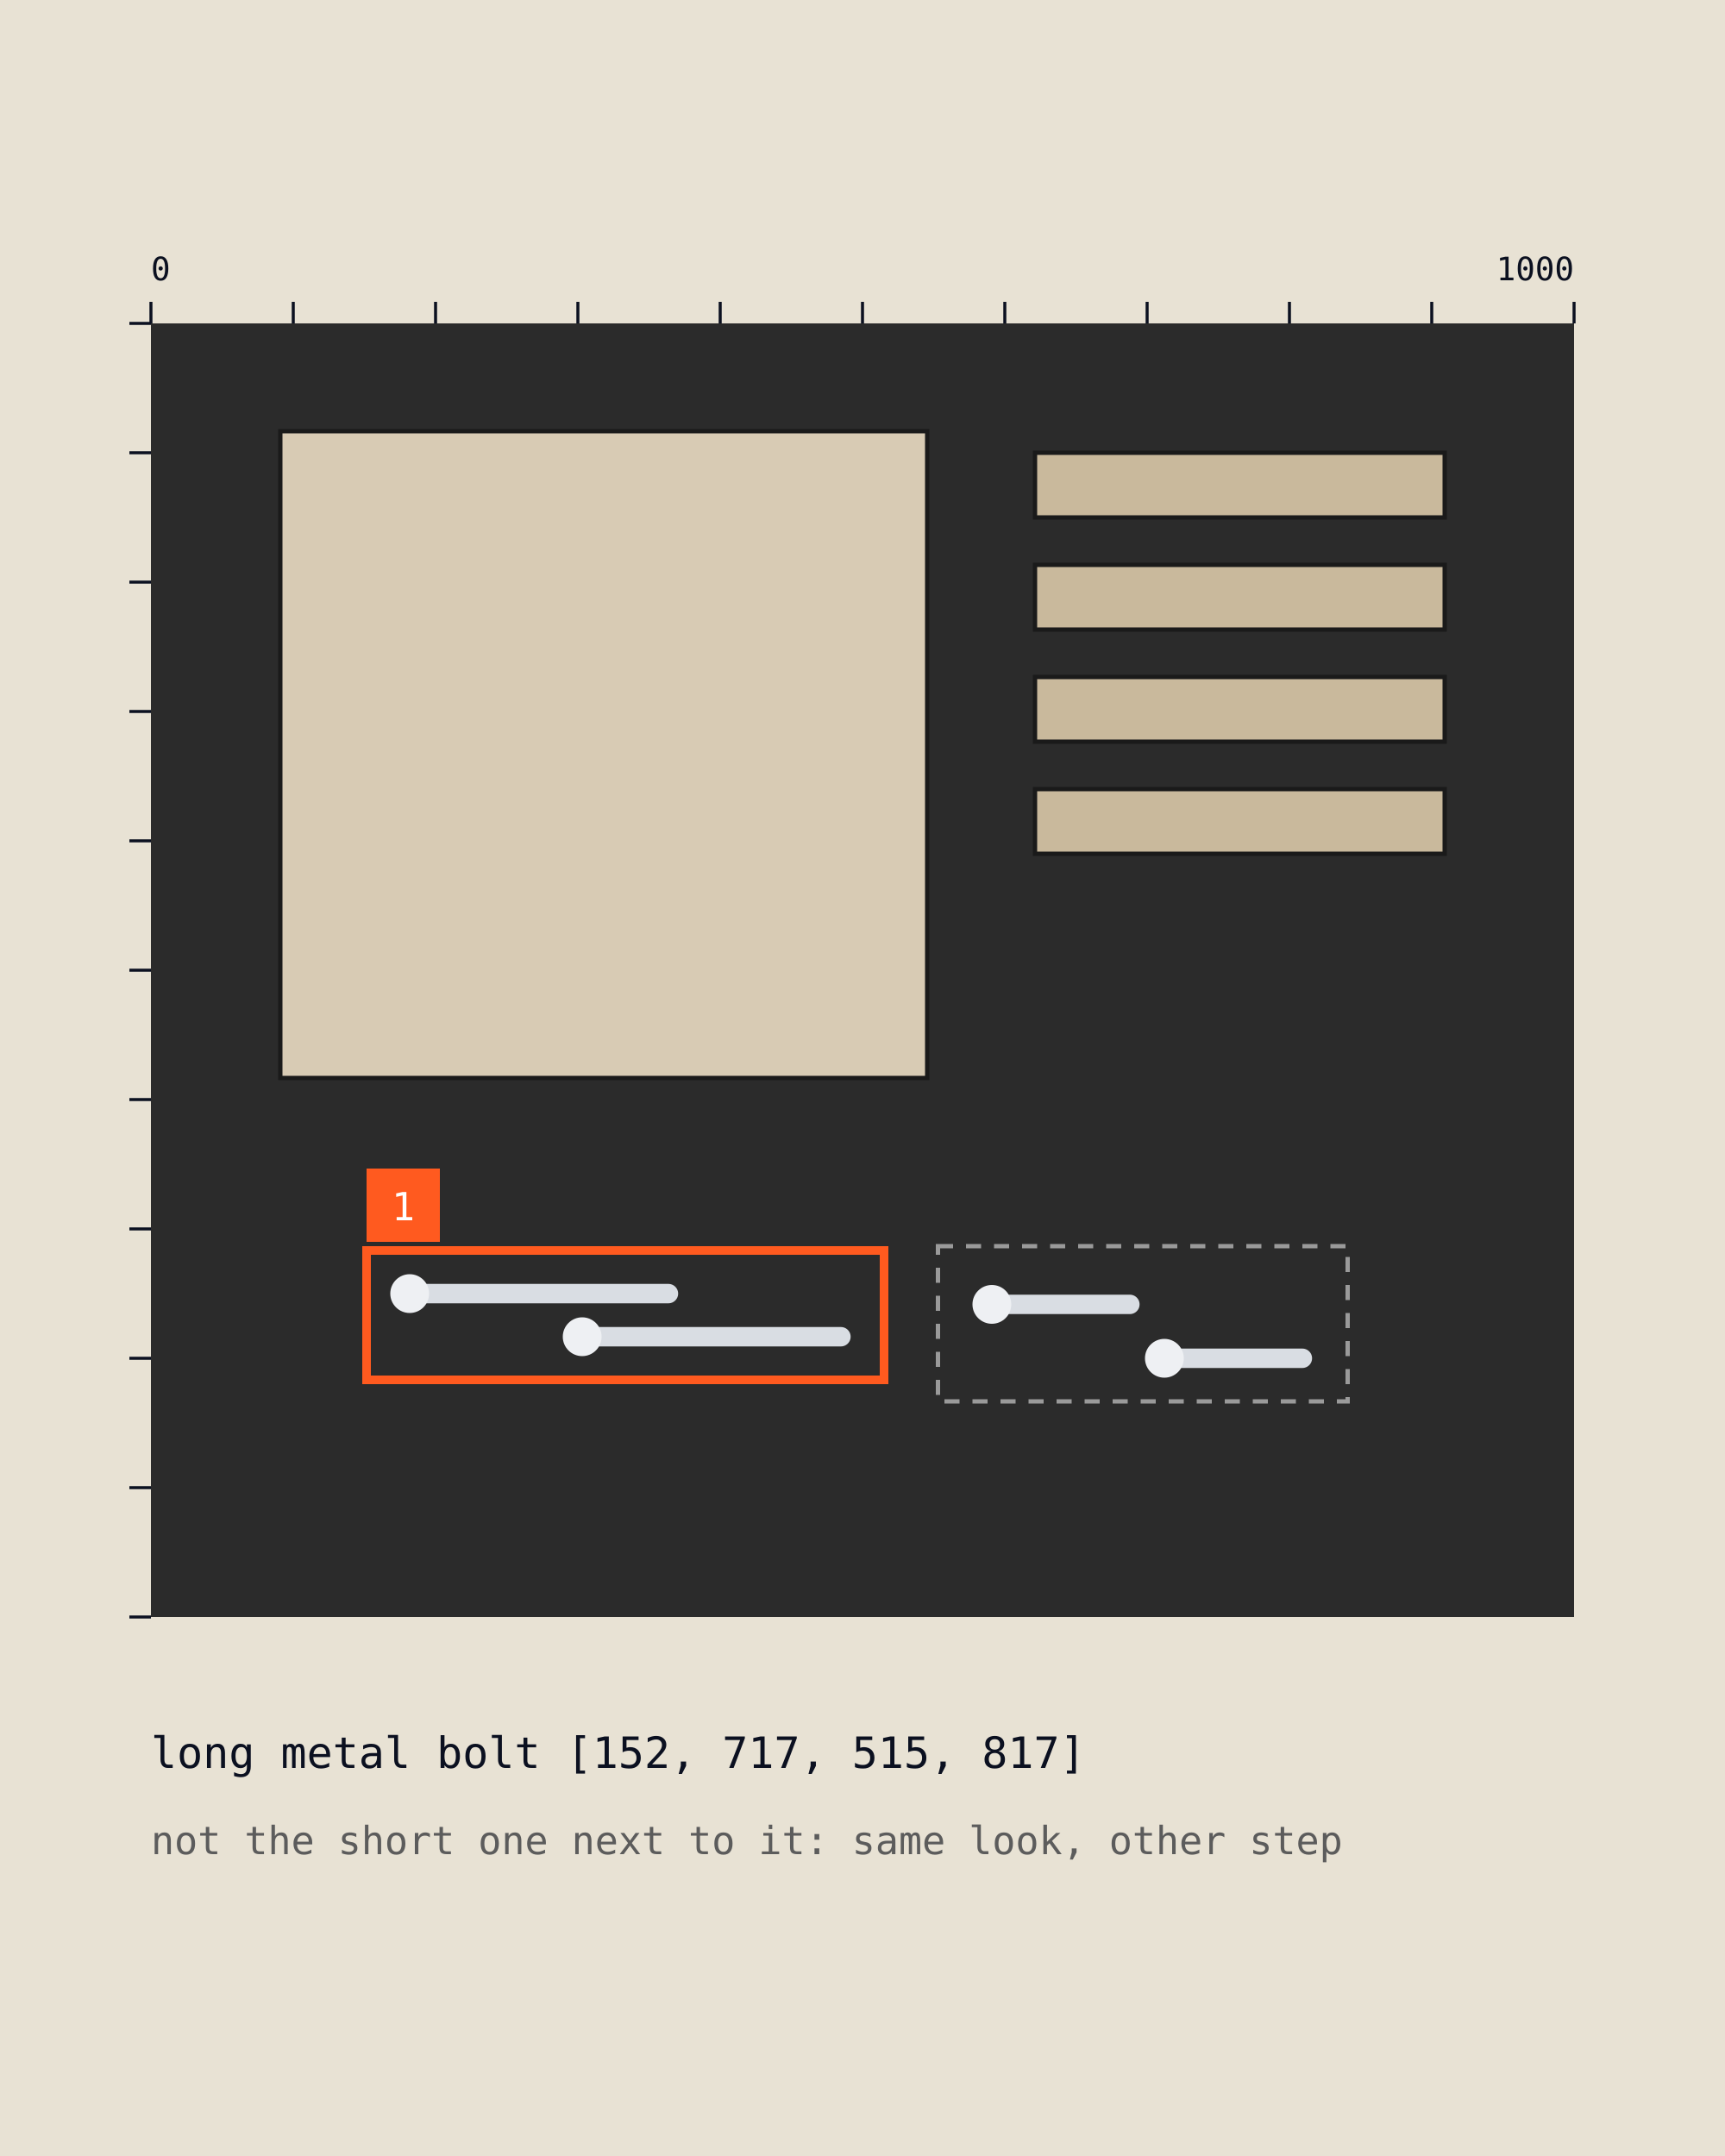
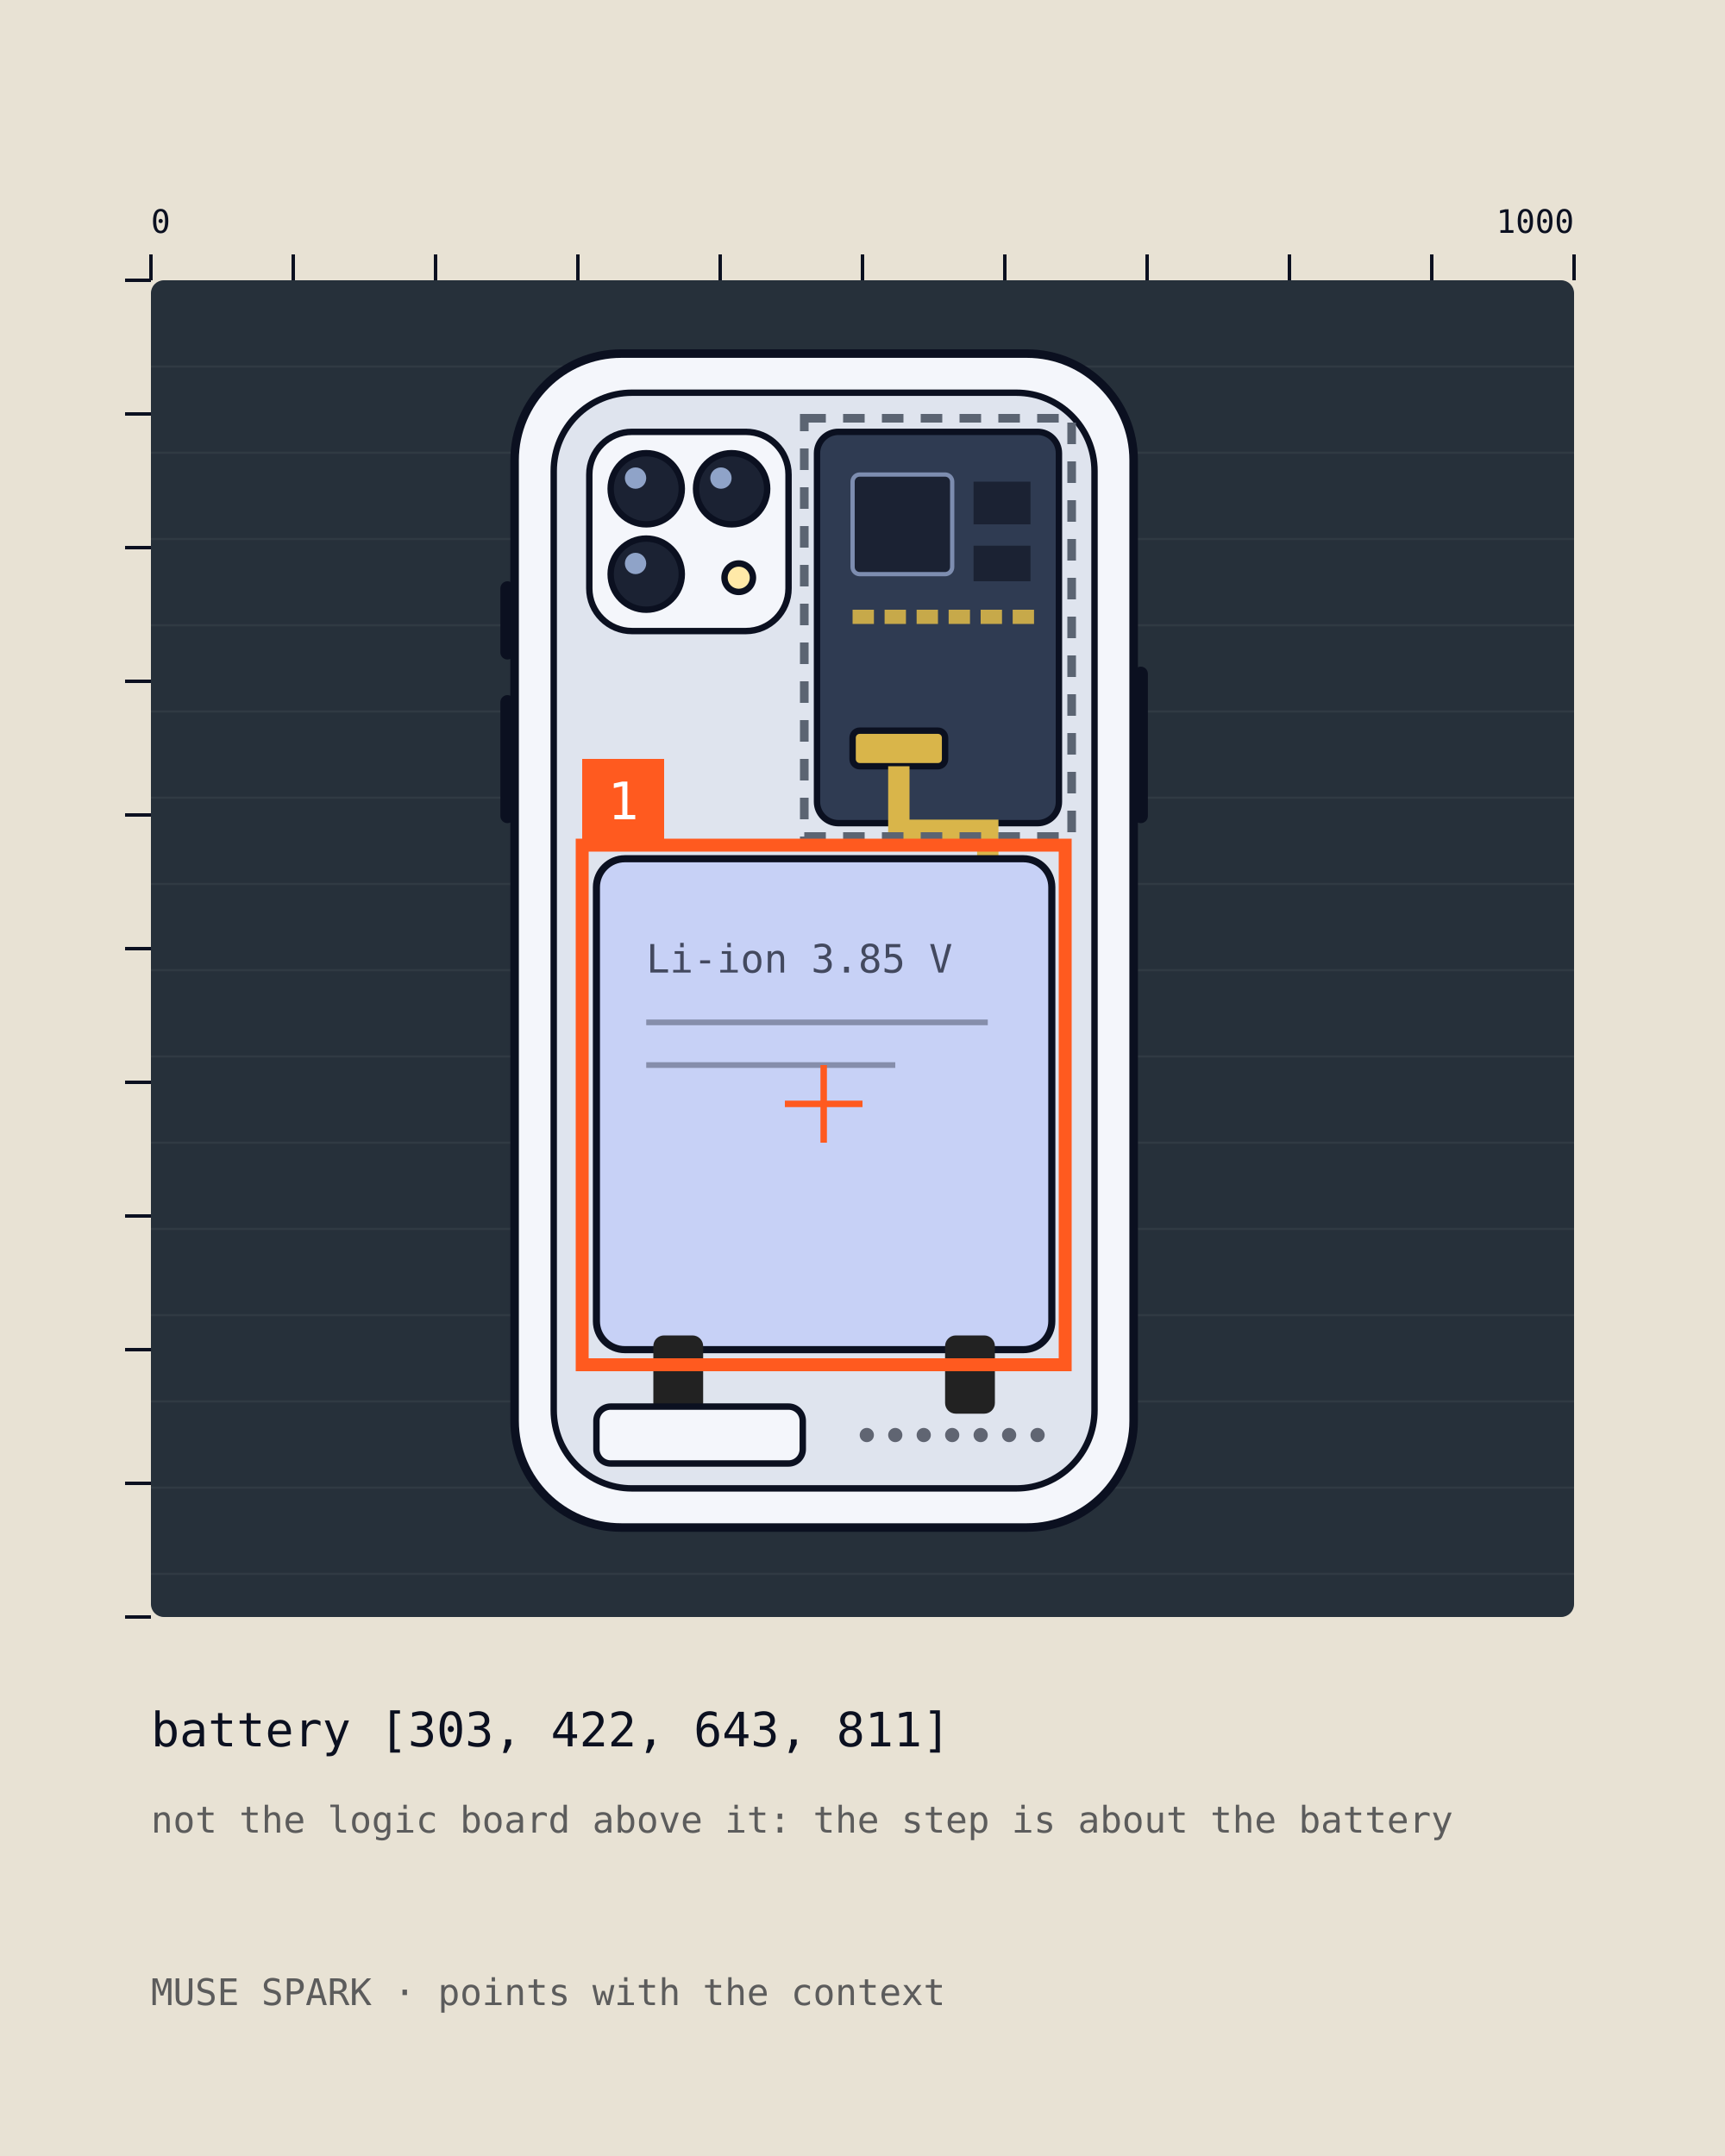
- <svg xmlns="http://www.w3.org/2000/svg" viewBox="0 0 800 1000" role="img" aria-label="Muse Spark points at the long bolt on a frame, on a 0 to 1000 grid, using the context" preserveAspectRatio="xMidYMid slice">
+ <svg xmlns="http://www.w3.org/2000/svg" viewBox="0 0 800 1000" role="img" aria-label="Muse Spark points at the battery on a frame on a 0 to 1000 grid and skips the logic board" preserveAspectRatio="xMidYMid slice">
  <rect width="800" height="1000" fill="#e8e2d4" />
-   <rect x="70" y="150" width="660" height="600" fill="#2b2b2b" />
-   <rect x="130" y="200" width="300" height="300" fill="#d8cbb4" stroke="#1a1a1a" stroke-width="2" />
-   <rect x="480" y="210" width="190" height="30" fill="#c9b99c" stroke="#1a1a1a" stroke-width="2" />
-   <rect x="480" y="262" width="190" height="30" fill="#c9b99c" stroke="#1a1a1a" stroke-width="2" />
-   <rect x="480" y="314" width="190" height="30" fill="#c9b99c" stroke="#1a1a1a" stroke-width="2" />
-   <rect x="480" y="366" width="190" height="30" fill="#c9b99c" stroke="#1a1a1a" stroke-width="2" />
-   <line x1="190" y1="600" x2="310" y2="600" stroke="#d9dde3" stroke-width="9" stroke-linecap="round" />
-   <circle cx="190" cy="600" r="9" fill="#eef0f3" />
-   <line x1="270" y1="620" x2="390" y2="620" stroke="#d9dde3" stroke-width="9" stroke-linecap="round" />
-   <circle cx="270" cy="620" r="9" fill="#eef0f3" />
-   <line x1="460" y1="605" x2="524" y2="605" stroke="#d9dde3" stroke-width="9" stroke-linecap="round" />
-   <circle cx="460" cy="605" r="9" fill="#eef0f3" />
-   <line x1="540" y1="630" x2="604" y2="630" stroke="#d9dde3" stroke-width="9" stroke-linecap="round" />
-   <circle cx="540" cy="630" r="9" fill="#eef0f3" />
-   <line x1="70" y1="140" x2="70" y2="150" stroke="#0b1020" stroke-width="1.4" />
-   <line x1="60" y1="150" x2="70" y2="150" stroke="#0b1020" stroke-width="1.4" />
-   <line x1="136" y1="140" x2="136" y2="150" stroke="#0b1020" stroke-width="1.4" />
-   <line x1="60" y1="210" x2="70" y2="210" stroke="#0b1020" stroke-width="1.4" />
-   <line x1="202" y1="140" x2="202" y2="150" stroke="#0b1020" stroke-width="1.4" />
-   <line x1="60" y1="270" x2="70" y2="270" stroke="#0b1020" stroke-width="1.4" />
-   <line x1="268" y1="140" x2="268" y2="150" stroke="#0b1020" stroke-width="1.4" />
-   <line x1="60" y1="330" x2="70" y2="330" stroke="#0b1020" stroke-width="1.4" />
-   <line x1="334" y1="140" x2="334" y2="150" stroke="#0b1020" stroke-width="1.4" />
-   <line x1="60" y1="390" x2="70" y2="390" stroke="#0b1020" stroke-width="1.4" />
-   <line x1="400" y1="140" x2="400" y2="150" stroke="#0b1020" stroke-width="1.4" />
-   <line x1="60" y1="450" x2="70" y2="450" stroke="#0b1020" stroke-width="1.4" />
-   <line x1="466" y1="140" x2="466" y2="150" stroke="#0b1020" stroke-width="1.4" />
-   <line x1="60" y1="510" x2="70" y2="510" stroke="#0b1020" stroke-width="1.4" />
-   <line x1="532" y1="140" x2="532" y2="150" stroke="#0b1020" stroke-width="1.4" />
-   <line x1="60" y1="570" x2="70" y2="570" stroke="#0b1020" stroke-width="1.4" />
-   <line x1="598" y1="140" x2="598" y2="150" stroke="#0b1020" stroke-width="1.4" />
-   <line x1="60" y1="630" x2="70" y2="630" stroke="#0b1020" stroke-width="1.4" />
-   <line x1="664" y1="140" x2="664" y2="150" stroke="#0b1020" stroke-width="1.4" />
-   <line x1="60" y1="690" x2="70" y2="690" stroke="#0b1020" stroke-width="1.4" />
-   <line x1="730" y1="140" x2="730" y2="150" stroke="#0b1020" stroke-width="1.4" />
-   <line x1="60" y1="750" x2="70" y2="750" stroke="#0b1020" stroke-width="1.4" />
-   <text x="70" y="130" font-family="JetBrains Mono, ui-monospace, Menlo, monospace" font-size="15" fill="#0b1020" text-anchor="start" font-weight="400" letter-spacing="0" opacity="1.0">0</text>
-   <text x="730" y="130" font-family="JetBrains Mono, ui-monospace, Menlo, monospace" font-size="15" fill="#0b1020" text-anchor="end" font-weight="400" letter-spacing="0" opacity="1.0">1000</text>
-   <rect x="170" y="580" width="240" height="60" fill="none" stroke="#ff5a1f" stroke-width="4" />
-   <rect x="435" y="578" width="190" height="72" fill="none" stroke="#9a9a9a" stroke-width="2" stroke-dasharray="7 6" />
-   <rect x="170" y="542" width="34" height="34" fill="#ff5a1f" />
-   <text x="187" y="566" font-family="JetBrains Mono, ui-monospace, Menlo, monospace" font-size="18" fill="#ffffff" text-anchor="middle" font-weight="400" letter-spacing="0" opacity="1.0">1</text>
-   <text x="70" y="820" font-family="JetBrains Mono, ui-monospace, Menlo, monospace" font-size="20" fill="#0b1020" text-anchor="start" font-weight="400" letter-spacing="0" opacity="1.0">long metal bolt  [152, 717, 515, 817]</text>
-   <text x="70" y="860" font-family="JetBrains Mono, ui-monospace, Menlo, monospace" font-size="18" fill="#5c5c5c" text-anchor="start" font-weight="400" letter-spacing="0" opacity="1.0">not the short one next to it: same look, other step</text>
+   <rect x="70" y="130" width="660" height="620" rx="6" fill="#26303a" />
+   <path d="M70 170 H730" stroke="#fff" stroke-opacity=".05" />
+   <path d="M70 210 H730" stroke="#fff" stroke-opacity=".05" />
+   <path d="M70 250 H730" stroke="#fff" stroke-opacity=".05" />
+   <path d="M70 290 H730" stroke="#fff" stroke-opacity=".05" />
+   <path d="M70 330 H730" stroke="#fff" stroke-opacity=".05" />
+   <path d="M70 370 H730" stroke="#fff" stroke-opacity=".05" />
+   <path d="M70 410 H730" stroke="#fff" stroke-opacity=".05" />
+   <path d="M70 450 H730" stroke="#fff" stroke-opacity=".05" />
+   <path d="M70 490 H730" stroke="#fff" stroke-opacity=".05" />
+   <path d="M70 530 H730" stroke="#fff" stroke-opacity=".05" />
+   <path d="M70 570 H730" stroke="#fff" stroke-opacity=".05" />
+   <path d="M70 610 H730" stroke="#fff" stroke-opacity=".05" />
+   <path d="M70 650 H730" stroke="#fff" stroke-opacity=".05" />
+   <path d="M70 690 H730" stroke="#fff" stroke-opacity=".05" />
+   <path d="M70 730 H730" stroke="#fff" stroke-opacity=".05" />
+   <g transform="translate(52.2 137.6) scale(1.65)">
+     <rect x="113" y="16" width="174" height="330" rx="30" fill="#f4f6fb" stroke="#0b1020" stroke-width="2.4" />
+     <rect x="109" y="80" width="4" height="22" rx="2" fill="#0b1020" />
+     <rect x="109" y="112" width="4" height="36" rx="2" fill="#0b1020" />
+     <rect x="287" y="104" width="4" height="44" rx="2" fill="#0b1020" />
+     <rect x="124" y="27" width="152" height="308" rx="22" fill="#dfe4ee" stroke="#0b1020" stroke-width="1.8" stroke-linejoin="round" />
+     <rect x="134" y="38" width="56" height="56" rx="12" fill="#f4f6fb" stroke="#0b1020" stroke-width="1.8" stroke-linejoin="round" />
+     <circle cx="150" cy="54" r="10" fill="#1b2233" stroke="#0b1020" stroke-width="1.8" stroke-linejoin="round" />
+     <circle cx="147" cy="51" r="3" fill="#8fa3c8" />
+     <circle cx="174" cy="54" r="10" fill="#1b2233" stroke="#0b1020" stroke-width="1.8" stroke-linejoin="round" />
+     <circle cx="171" cy="51" r="3" fill="#8fa3c8" />
+     <circle cx="150" cy="78" r="10" fill="#1b2233" stroke="#0b1020" stroke-width="1.8" stroke-linejoin="round" />
+     <circle cx="147" cy="75" r="3" fill="#8fa3c8" />
+     <circle cx="176" cy="79" r="4" fill="#ffe9a8" stroke="#0b1020" stroke-width="1.8" stroke-linejoin="round" />
+     <rect x="198" y="38" width="68" height="110" rx="6" fill="#2f3b52" stroke="#0b1020" stroke-width="1.8" stroke-linejoin="round" />
+     <rect x="208" y="50" width="28" height="28" rx="2" fill="#1b2233" stroke="#7d8db0" stroke-width="1.2" />
+     <rect x="242" y="52" width="16" height="12" fill="#1b2233" />
+     <rect x="242" y="70" width="16" height="10" fill="#1b2233" />
+     <rect x="208" y="88" width="6" height="4" fill="#c7a94a" />
+     <rect x="217" y="88" width="6" height="4" fill="#c7a94a" />
+     <rect x="226" y="88" width="6" height="4" fill="#c7a94a" />
+     <rect x="235" y="88" width="6" height="4" fill="#c7a94a" />
+     <rect x="244" y="88" width="6" height="4" fill="#c7a94a" />
+     <rect x="253" y="88" width="6" height="4" fill="#c7a94a" />
+     <rect x="208" y="122" width="26" height="10" rx="2" fill="#d9b54a" stroke="#0b1020" stroke-width="1.8" stroke-linejoin="round" />
+     <path d="M221 132 V150 H246 V158" fill="none" stroke="#d9b54a" stroke-width="6" />
+     <g class="">
+       <rect x="136" y="158" width="128" height="138" rx="8" fill="#c7d1f6" stroke="#0b1020" stroke-width="2" />
+       <text x="150" y="190" font-family="JetBrains Mono, ui-monospace, Menlo, monospace" font-size="11" fill="#0b1020" opacity=".7">Li-ion 3.85 V</text>
+       <path d="M150 204 h96 M150 216 h70" stroke="#0b1020" stroke-width="1.6" opacity=".35" />
+       <rect x="152" y="292" width="14" height="22" rx="3" fill="#222" />
+       <rect x="234" y="292" width="14" height="22" rx="3" fill="#222" />
+     </g>
+     <rect x="136" y="312" width="58" height="16" rx="4" fill="#f4f6fb" stroke="#0b1020" stroke-width="1.8" stroke-linejoin="round" />
+     <circle cx="212" cy="320" r="2" fill="#0b1020" opacity=".6" />
+     <circle cx="220" cy="320" r="2" fill="#0b1020" opacity=".6" />
+     <circle cx="228" cy="320" r="2" fill="#0b1020" opacity=".6" />
+     <circle cx="236" cy="320" r="2" fill="#0b1020" opacity=".6" />
+     <circle cx="244" cy="320" r="2" fill="#0b1020" opacity=".6" />
+     <circle cx="252" cy="320" r="2" fill="#0b1020" opacity=".6" />
+     <circle cx="260" cy="320" r="2" fill="#0b1020" opacity=".6" />
+   </g>
+   <line x1="70" y1="118" x2="70" y2="130" stroke="#0b1020" stroke-width="1.6" />
+   <line x1="58" y1="130" x2="70" y2="130" stroke="#0b1020" stroke-width="1.6" />
+   <line x1="136" y1="118" x2="136" y2="130" stroke="#0b1020" stroke-width="1.6" />
+   <line x1="58" y1="192" x2="70" y2="192" stroke="#0b1020" stroke-width="1.6" />
+   <line x1="202" y1="118" x2="202" y2="130" stroke="#0b1020" stroke-width="1.6" />
+   <line x1="58" y1="254" x2="70" y2="254" stroke="#0b1020" stroke-width="1.6" />
+   <line x1="268" y1="118" x2="268" y2="130" stroke="#0b1020" stroke-width="1.6" />
+   <line x1="58" y1="316" x2="70" y2="316" stroke="#0b1020" stroke-width="1.6" />
+   <line x1="334" y1="118" x2="334" y2="130" stroke="#0b1020" stroke-width="1.6" />
+   <line x1="58" y1="378" x2="70" y2="378" stroke="#0b1020" stroke-width="1.6" />
+   <line x1="400" y1="118" x2="400" y2="130" stroke="#0b1020" stroke-width="1.6" />
+   <line x1="58" y1="440" x2="70" y2="440" stroke="#0b1020" stroke-width="1.6" />
+   <line x1="466" y1="118" x2="466" y2="130" stroke="#0b1020" stroke-width="1.6" />
+   <line x1="58" y1="502" x2="70" y2="502" stroke="#0b1020" stroke-width="1.6" />
+   <line x1="532" y1="118" x2="532" y2="130" stroke="#0b1020" stroke-width="1.6" />
+   <line x1="58" y1="564" x2="70" y2="564" stroke="#0b1020" stroke-width="1.6" />
+   <line x1="598" y1="118" x2="598" y2="130" stroke="#0b1020" stroke-width="1.6" />
+   <line x1="58" y1="626" x2="70" y2="626" stroke="#0b1020" stroke-width="1.6" />
+   <line x1="664" y1="118" x2="664" y2="130" stroke="#0b1020" stroke-width="1.6" />
+   <line x1="58" y1="688" x2="70" y2="688" stroke="#0b1020" stroke-width="1.6" />
+   <line x1="730" y1="118" x2="730" y2="130" stroke="#0b1020" stroke-width="1.6" />
+   <line x1="58" y1="750" x2="70" y2="750" stroke="#0b1020" stroke-width="1.6" />
+   <text x="70" y="108" font-family="JetBrains Mono, ui-monospace, Menlo, monospace" font-size="15" fill="#0b1020" text-anchor="start" font-weight="400" letter-spacing="0" opacity="1.0">0</text>
+   <text x="730" y="108" font-family="JetBrains Mono, ui-monospace, Menlo, monospace" font-size="15" fill="#0b1020" text-anchor="end" font-weight="400" letter-spacing="0" opacity="1.0">1000</text>
+   <rect x="373" y="194" width="124" height="194" fill="none" stroke="#5b6472" stroke-width="4" stroke-dasharray="10 8" />
+   <rect class="mz-box" x="270" y="392" width="224" height="241" fill="none" stroke="#ff5a1f" stroke-width="6" pathLength="100" />
+   <g class="mz-tag">
+     <rect x="270" y="352" width="38" height="38" fill="#ff5a1f" />
+     <text x="289" y="380" font-family="JetBrains Mono, ui-monospace, Menlo, monospace" font-size="24" fill="#ffffff" text-anchor="middle" font-weight="400" letter-spacing="0" opacity="1.0">1</text>
+   </g>
+   <path d="M364 512 h36 M382 494 v36" stroke="#ff5a1f" stroke-width="3" />
+   <text x="70" y="810" font-family="JetBrains Mono, ui-monospace, Menlo, monospace" font-size="22" fill="#0b1020" text-anchor="start" font-weight="400" letter-spacing="0" opacity="1.0">battery  [303, 422, 643, 811]</text>
+   <text x="70" y="850" font-family="JetBrains Mono, ui-monospace, Menlo, monospace" font-size="17" fill="#5c5c5c" text-anchor="start" font-weight="400" letter-spacing="0" opacity="1.0">not the logic board above it: the step is about the battery</text>
+   <text x="70" y="930" font-family="JetBrains Mono, ui-monospace, Menlo, monospace" font-size="17" fill="#5c5c5c" text-anchor="start" font-weight="400" letter-spacing="0" opacity="1.0">MUSE SPARK · points with the context</text>
</svg>
